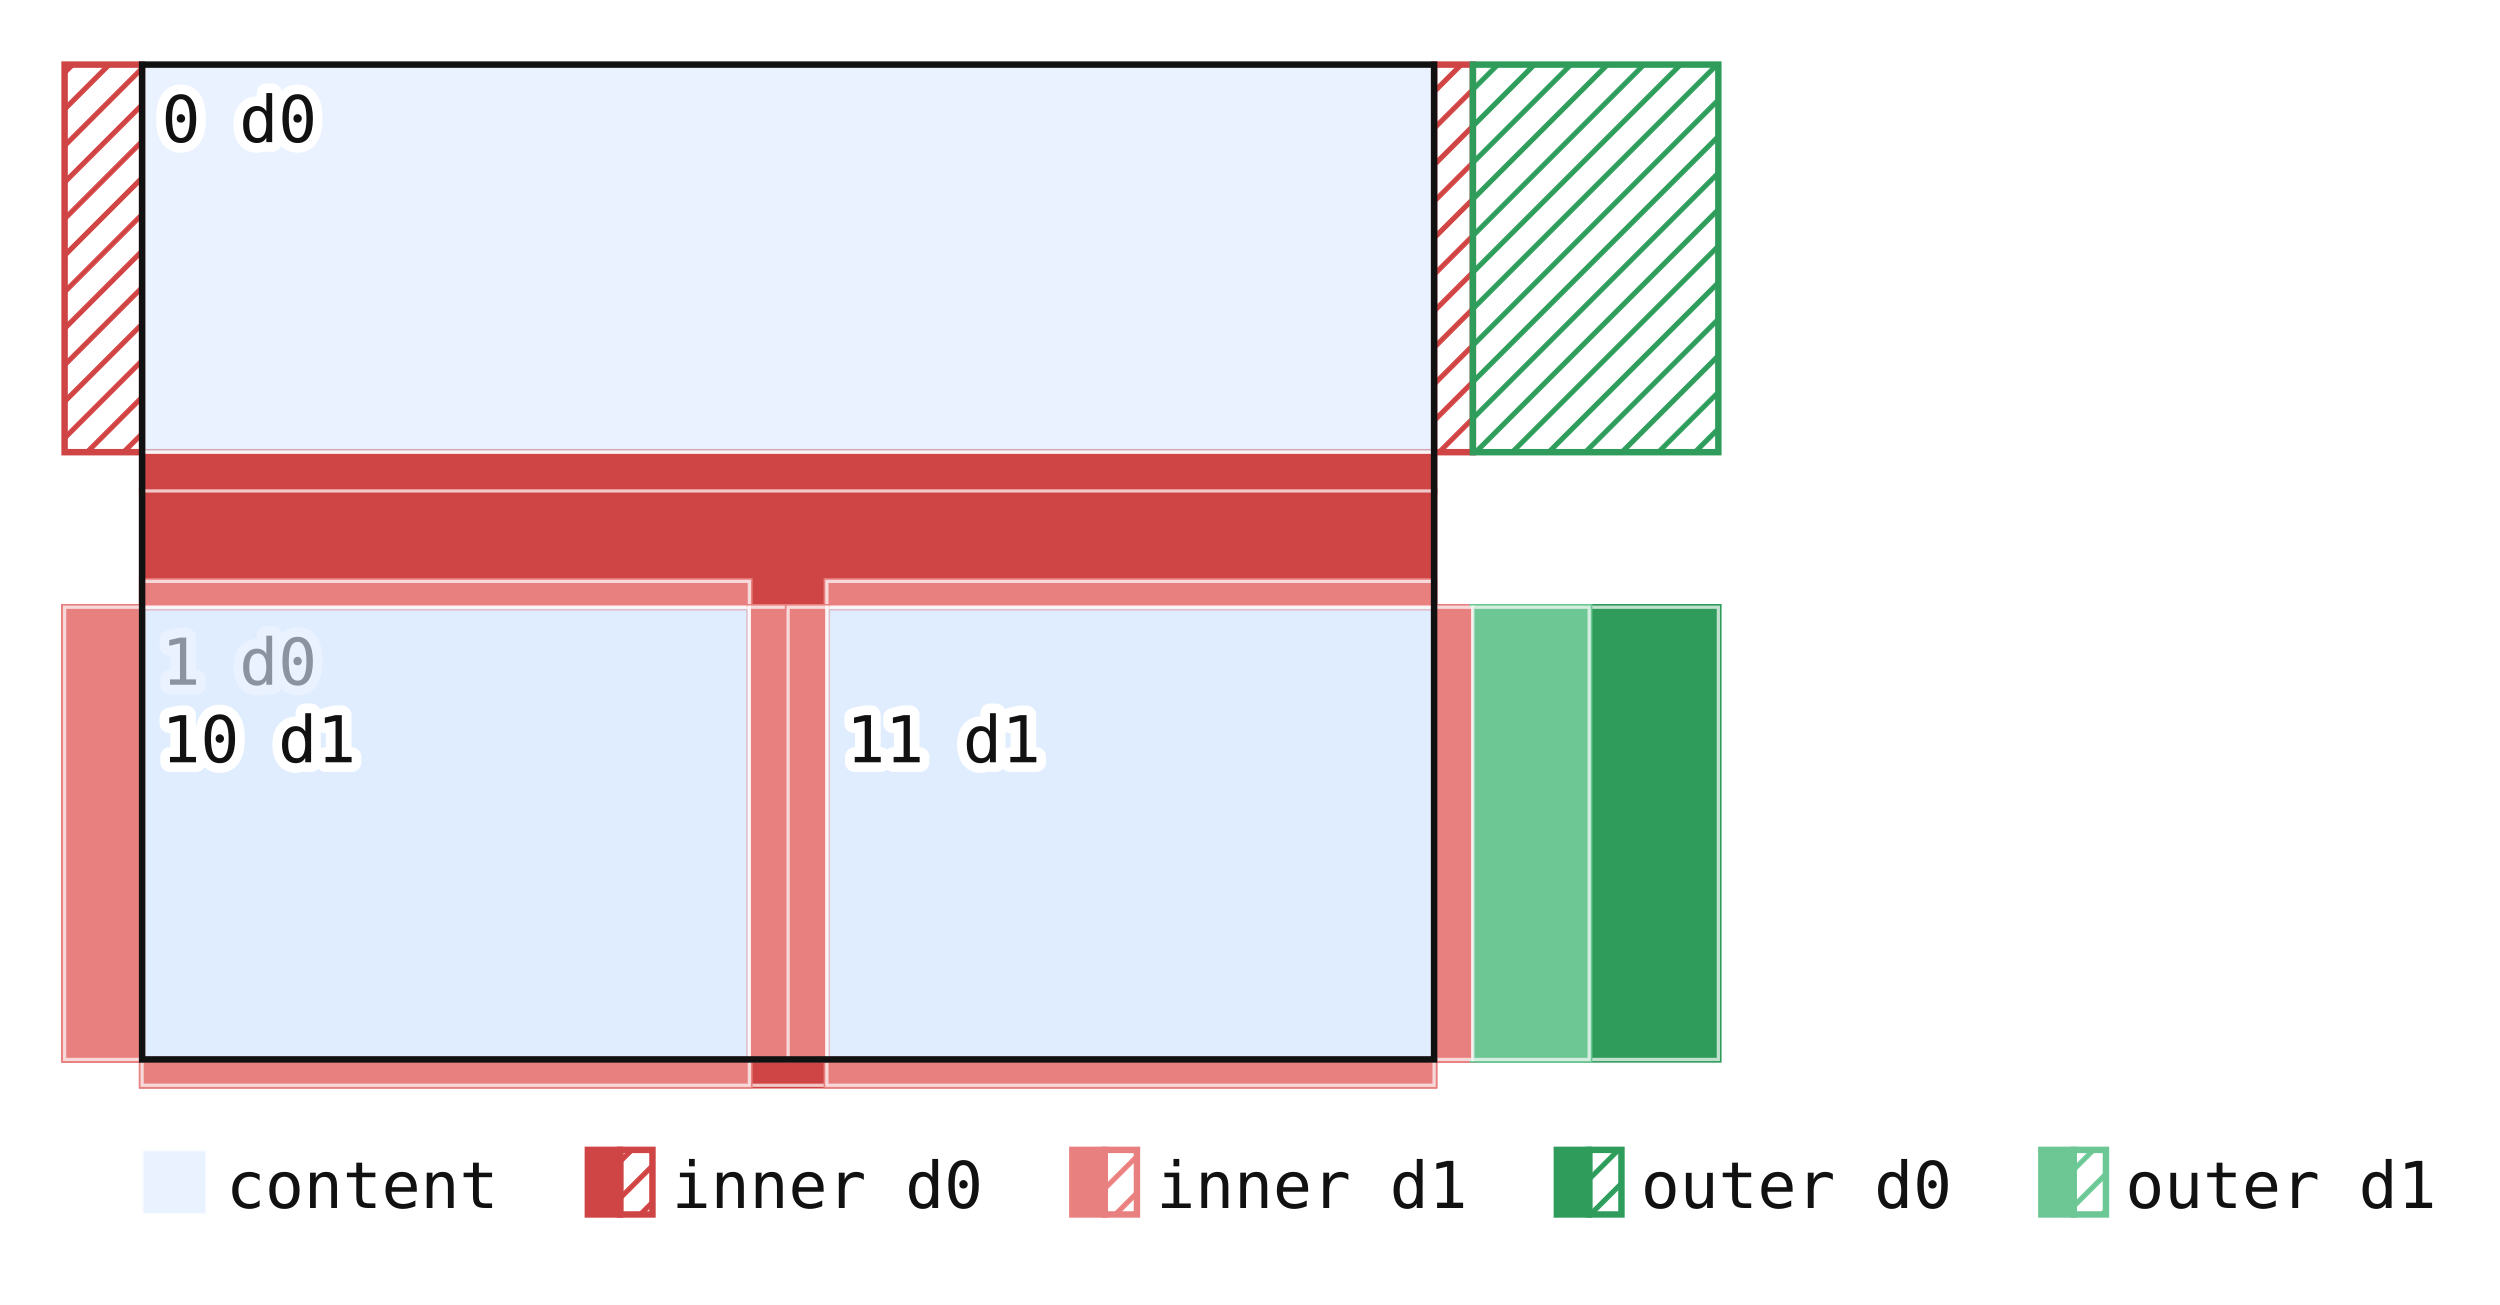
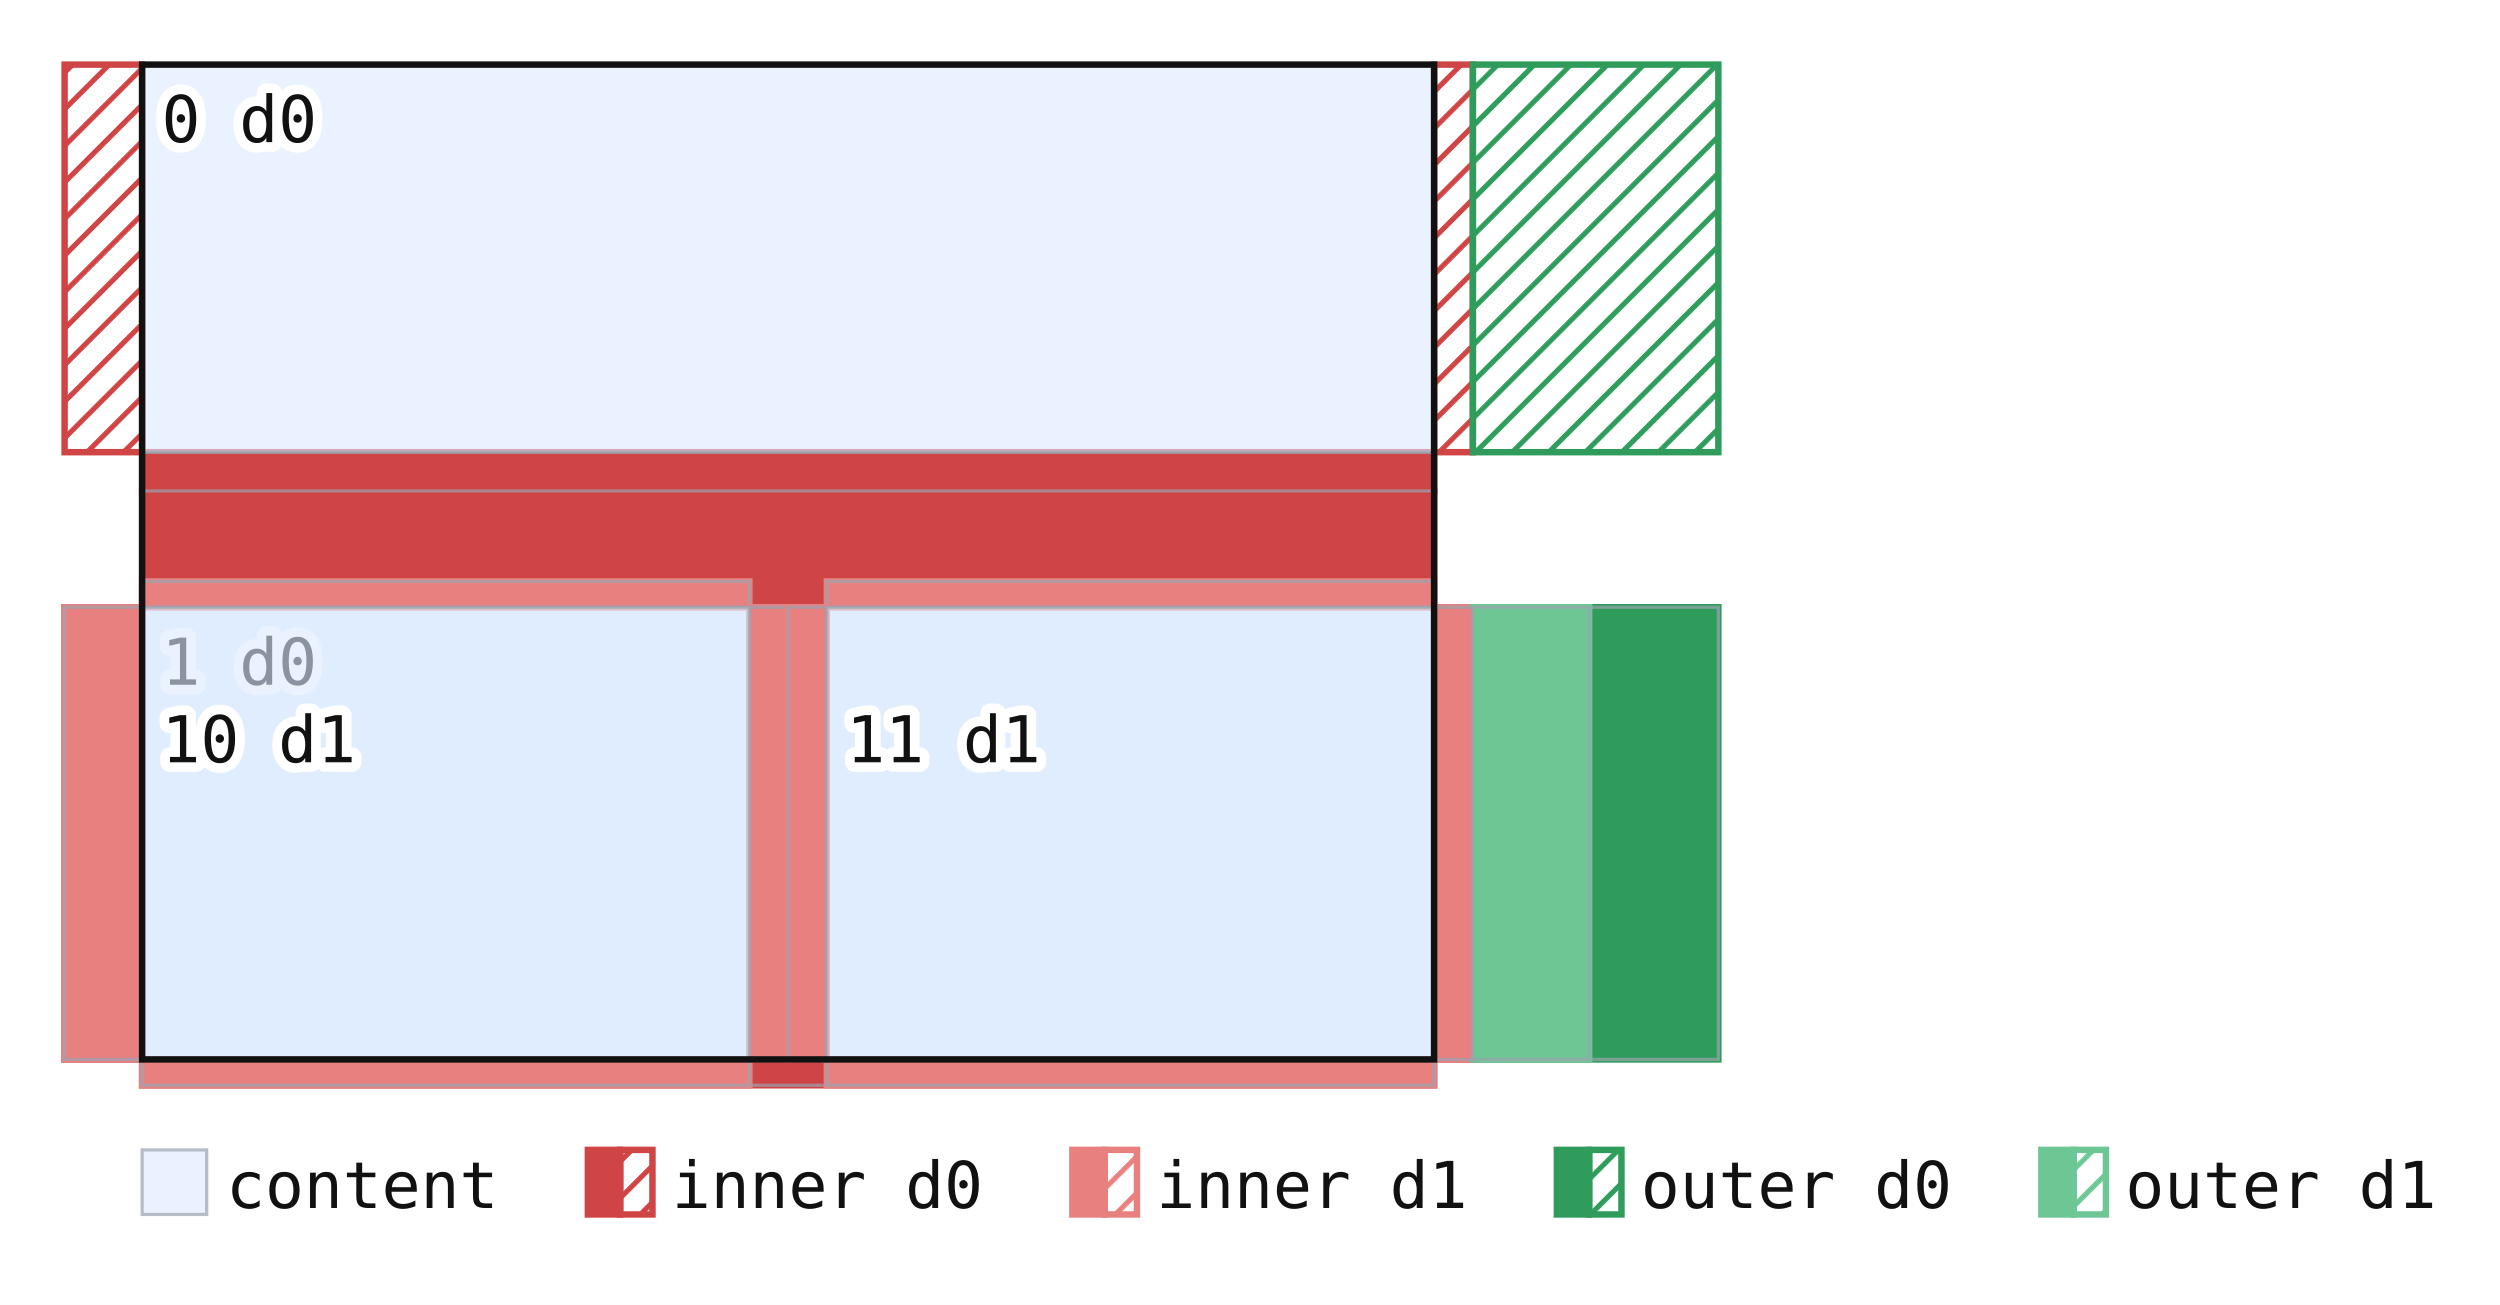
<svg xmlns="http://www.w3.org/2000/svg" viewBox="-22 -10 387 202" font-family="monospace" font-size="10">
  <defs>
    <pattern id="hatch-i0" patternUnits="userSpaceOnUse" width="4" height="4" patternTransform="rotate(45)">
      <line x1="0" y1="0" x2="0" y2="4" stroke="#cf4444" stroke-width="1.6" />
    </pattern>
    <pattern id="hatch-i1" patternUnits="userSpaceOnUse" width="4" height="4" patternTransform="rotate(45)">
      <line x1="0" y1="0" x2="0" y2="4" stroke="#e98080" stroke-width="1.6" />
    </pattern>
    <pattern id="hatch-o0" patternUnits="userSpaceOnUse" width="4" height="4" patternTransform="rotate(45)">
      <line x1="0" y1="0" x2="0" y2="4" stroke="#2f9c5c" stroke-width="1.6" />
    </pattern>
    <pattern id="hatch-o1" patternUnits="userSpaceOnUse" width="4" height="4" patternTransform="rotate(45)">
      <line x1="0" y1="0" x2="0" y2="4" stroke="#6cc795" stroke-width="1.6" />
    </pattern>
  </defs>
  <rect x="-22" y="-10" width="387" height="202" fill="#ffffff" />
  <rect x="200" y="0" width="6" height="60" fill="url(#hatch-i0)" stroke="#cf4444" stroke-width="1" />
  <rect x="206" y="0" width="38" height="60" fill="url(#hatch-o0)" stroke="#2f9c5c" stroke-width="1" />
  <rect x="0" y="60" width="200" height="6" fill="url(#hatch-i0)" stroke="#cf4444" stroke-width="1" />
-   <rect x="0" y="60" width="200" height="6" fill="#cf4444" stroke="#ffffff" stroke-width="0.5" stroke-opacity="0.7" />
+   <rect x="0" y="60" width="200" height="6" fill="#cf4444" stroke="#9ca3af" stroke-width="0.5" stroke-opacity="0.7" />
  <rect x="-12" y="0" width="12" height="60" fill="url(#hatch-i0)" stroke="#cf4444" stroke-width="1" />
-   <rect x="0" y="0" width="200" height="60" fill="#dbeafe" fill-opacity="0.6" stroke="#ffffff" stroke-width="0.5" stroke-opacity="0.7" />
+   <rect x="0" y="0" width="200" height="60" fill="#dbeafe" fill-opacity="0.6" stroke="#9ca3af" stroke-width="0.5" stroke-opacity="0.7" />
  <text x="3" y="12" fill="#111111" stroke="#ffffff" stroke-width="3" stroke-linejoin="round" paint-order="stroke">0 d0</text>
  <rect x="0" y="66" width="200" height="18" fill="url(#hatch-i0)" stroke="#cf4444" stroke-width="1" />
-   <rect x="0" y="66" width="200" height="18" fill="#cf4444" stroke="#ffffff" stroke-width="0.5" stroke-opacity="0.7" />
+   <rect x="0" y="66" width="200" height="18" fill="#cf4444" stroke="#9ca3af" stroke-width="0.5" stroke-opacity="0.7" />
  <rect x="200" y="84" width="6" height="70" fill="url(#hatch-i0)" stroke="#cf4444" stroke-width="1" />
  <rect x="206" y="84" width="38" height="70" fill="url(#hatch-o0)" stroke="#2f9c5c" stroke-width="1" />
-   <rect x="200" y="84" width="6" height="70" fill="#cf4444" stroke="#ffffff" stroke-width="0.5" stroke-opacity="0.7" />
-   <rect x="206" y="84" width="38" height="70" fill="#2f9c5c" stroke="#ffffff" stroke-width="0.5" stroke-opacity="0.7" />
+   <rect x="200" y="84" width="6" height="70" fill="#cf4444" stroke="#9ca3af" stroke-width="0.5" stroke-opacity="0.7" />
+   <rect x="206" y="84" width="38" height="70" fill="#2f9c5c" stroke="#9ca3af" stroke-width="0.5" stroke-opacity="0.7" />
  <rect x="0" y="154" width="200" height="4" fill="url(#hatch-i0)" stroke="#cf4444" stroke-width="1" />
-   <rect x="0" y="154" width="200" height="4" fill="#cf4444" stroke="#ffffff" stroke-width="0.5" stroke-opacity="0.7" />
+   <rect x="0" y="154" width="200" height="4" fill="#cf4444" stroke="#9ca3af" stroke-width="0.5" stroke-opacity="0.7" />
  <rect x="-12" y="84" width="12" height="70" fill="url(#hatch-i0)" stroke="#cf4444" stroke-width="1" />
-   <rect x="-12" y="84" width="12" height="70" fill="#cf4444" stroke="#ffffff" stroke-width="0.5" stroke-opacity="0.7" />
-   <rect x="0" y="84" width="200" height="70" fill="#dbeafe" fill-opacity="0.6" stroke="#ffffff" stroke-width="0.5" stroke-opacity="0.7" />
+   <rect x="-12" y="84" width="12" height="70" fill="#cf4444" stroke="#9ca3af" stroke-width="0.5" stroke-opacity="0.7" />
+   <rect x="0" y="84" width="200" height="70" fill="#dbeafe" fill-opacity="0.6" stroke="#9ca3af" stroke-width="0.5" stroke-opacity="0.7" />
  <text x="3" y="96" fill="#111111" stroke="#ffffff" stroke-width="3" stroke-linejoin="round" paint-order="stroke">1 d0</text>
  <rect x="0" y="80" width="94" height="4" fill="url(#hatch-i1)" stroke="#e98080" stroke-width="1" />
-   <rect x="0" y="80" width="94" height="4" fill="#e98080" stroke="#ffffff" stroke-width="0.5" stroke-opacity="0.7" />
+   <rect x="0" y="80" width="94" height="4" fill="#e98080" stroke="#9ca3af" stroke-width="0.5" stroke-opacity="0.7" />
  <rect x="94" y="84" width="6" height="70" fill="url(#hatch-i1)" stroke="#e98080" stroke-width="1" />
-   <rect x="94" y="84" width="6" height="70" fill="#e98080" stroke="#ffffff" stroke-width="0.5" stroke-opacity="0.7" />
+   <rect x="94" y="84" width="6" height="70" fill="#e98080" stroke="#9ca3af" stroke-width="0.5" stroke-opacity="0.7" />
  <rect x="0" y="154" width="94" height="4" fill="url(#hatch-i1)" stroke="#e98080" stroke-width="1" />
-   <rect x="0" y="154" width="94" height="4" fill="#e98080" stroke="#ffffff" stroke-width="0.5" stroke-opacity="0.7" />
+   <rect x="0" y="154" width="94" height="4" fill="#e98080" stroke="#9ca3af" stroke-width="0.5" stroke-opacity="0.7" />
  <rect x="-12" y="84" width="12" height="70" fill="url(#hatch-i1)" stroke="#e98080" stroke-width="1" />
-   <rect x="-12" y="84" width="12" height="70" fill="#e98080" stroke="#ffffff" stroke-width="0.5" stroke-opacity="0.7" />
-   <rect x="0" y="84" width="94" height="70" fill="#dbeafe" fill-opacity="0.6" stroke="#ffffff" stroke-width="0.5" stroke-opacity="0.7" />
+   <rect x="-12" y="84" width="12" height="70" fill="#e98080" stroke="#9ca3af" stroke-width="0.5" stroke-opacity="0.7" />
+   <rect x="0" y="84" width="94" height="70" fill="#dbeafe" fill-opacity="0.6" stroke="#9ca3af" stroke-width="0.5" stroke-opacity="0.7" />
  <text x="3" y="108" fill="#111111" stroke="#ffffff" stroke-width="3" stroke-linejoin="round" paint-order="stroke">10 d1</text>
  <rect x="106" y="80" width="94" height="4" fill="url(#hatch-i1)" stroke="#e98080" stroke-width="1" />
-   <rect x="106" y="80" width="94" height="4" fill="#e98080" stroke="#ffffff" stroke-width="0.5" stroke-opacity="0.7" />
+   <rect x="106" y="80" width="94" height="4" fill="#e98080" stroke="#9ca3af" stroke-width="0.5" stroke-opacity="0.7" />
  <rect x="200" y="84" width="6" height="70" fill="url(#hatch-i1)" stroke="#e98080" stroke-width="1" />
  <rect x="206" y="84" width="18" height="70" fill="url(#hatch-o1)" stroke="#6cc795" stroke-width="1" />
-   <rect x="200" y="84" width="6" height="70" fill="#e98080" stroke="#ffffff" stroke-width="0.5" stroke-opacity="0.7" />
-   <rect x="206" y="84" width="18" height="70" fill="#6cc795" stroke="#ffffff" stroke-width="0.5" stroke-opacity="0.7" />
+   <rect x="200" y="84" width="6" height="70" fill="#e98080" stroke="#9ca3af" stroke-width="0.5" stroke-opacity="0.7" />
+   <rect x="206" y="84" width="18" height="70" fill="#6cc795" stroke="#9ca3af" stroke-width="0.5" stroke-opacity="0.7" />
  <rect x="106" y="154" width="94" height="4" fill="url(#hatch-i1)" stroke="#e98080" stroke-width="1" />
-   <rect x="106" y="154" width="94" height="4" fill="#e98080" stroke="#ffffff" stroke-width="0.5" stroke-opacity="0.7" />
+   <rect x="106" y="154" width="94" height="4" fill="#e98080" stroke="#9ca3af" stroke-width="0.5" stroke-opacity="0.7" />
  <rect x="100" y="84" width="6" height="70" fill="url(#hatch-i1)" stroke="#e98080" stroke-width="1" />
-   <rect x="100" y="84" width="6" height="70" fill="#e98080" stroke="#ffffff" stroke-width="0.5" stroke-opacity="0.7" />
-   <rect x="106" y="84" width="94" height="70" fill="#dbeafe" fill-opacity="0.6" stroke="#ffffff" stroke-width="0.5" stroke-opacity="0.7" />
+   <rect x="100" y="84" width="6" height="70" fill="#e98080" stroke="#9ca3af" stroke-width="0.5" stroke-opacity="0.7" />
+   <rect x="106" y="84" width="94" height="70" fill="#dbeafe" fill-opacity="0.6" stroke="#9ca3af" stroke-width="0.5" stroke-opacity="0.7" />
  <text x="109" y="108" fill="#111111" stroke="#ffffff" stroke-width="3" stroke-linejoin="round" paint-order="stroke">11 d1</text>
-   <rect x="0" y="168" width="10" height="10" fill="#dbeafe" fill-opacity="0.6" stroke="#ffffff" stroke-width="0.5" stroke-opacity="0.7" />
+   <rect x="0" y="168" width="10" height="10" fill="#dbeafe" fill-opacity="0.6" stroke="#9ca3af" stroke-width="0.5" stroke-opacity="0.7" />
  <text x="13" y="177" fill="#111111" stroke="#ffffff" stroke-width="3" stroke-linejoin="round" paint-order="stroke">content</text>
  <rect x="69" y="168" width="5" height="10" fill="#cf4444" stroke="#cf4444" stroke-width="1" />
  <rect x="74" y="168" width="5" height="10" fill="url(#hatch-i0)" stroke="#cf4444" stroke-width="1" />
  <text x="82" y="177" fill="#111111" stroke="#ffffff" stroke-width="3" stroke-linejoin="round" paint-order="stroke">inner d0</text>
  <rect x="144" y="168" width="5" height="10" fill="#e98080" stroke="#e98080" stroke-width="1" />
  <rect x="149" y="168" width="5" height="10" fill="url(#hatch-i1)" stroke="#e98080" stroke-width="1" />
  <text x="157" y="177" fill="#111111" stroke="#ffffff" stroke-width="3" stroke-linejoin="round" paint-order="stroke">inner d1</text>
  <rect x="219" y="168" width="5" height="10" fill="#2f9c5c" stroke="#2f9c5c" stroke-width="1" />
  <rect x="224" y="168" width="5" height="10" fill="url(#hatch-o0)" stroke="#2f9c5c" stroke-width="1" />
  <text x="232" y="177" fill="#111111" stroke="#ffffff" stroke-width="3" stroke-linejoin="round" paint-order="stroke">outer d0</text>
  <rect x="294" y="168" width="5" height="10" fill="#6cc795" stroke="#6cc795" stroke-width="1" />
  <rect x="299" y="168" width="5" height="10" fill="url(#hatch-o1)" stroke="#6cc795" stroke-width="1" />
  <text x="307" y="177" fill="#111111" stroke="#ffffff" stroke-width="3" stroke-linejoin="round" paint-order="stroke">outer d1</text>
  <rect x="0" y="0" width="200" height="154" fill="none" stroke="#111111" stroke-width="1" />
</svg>
